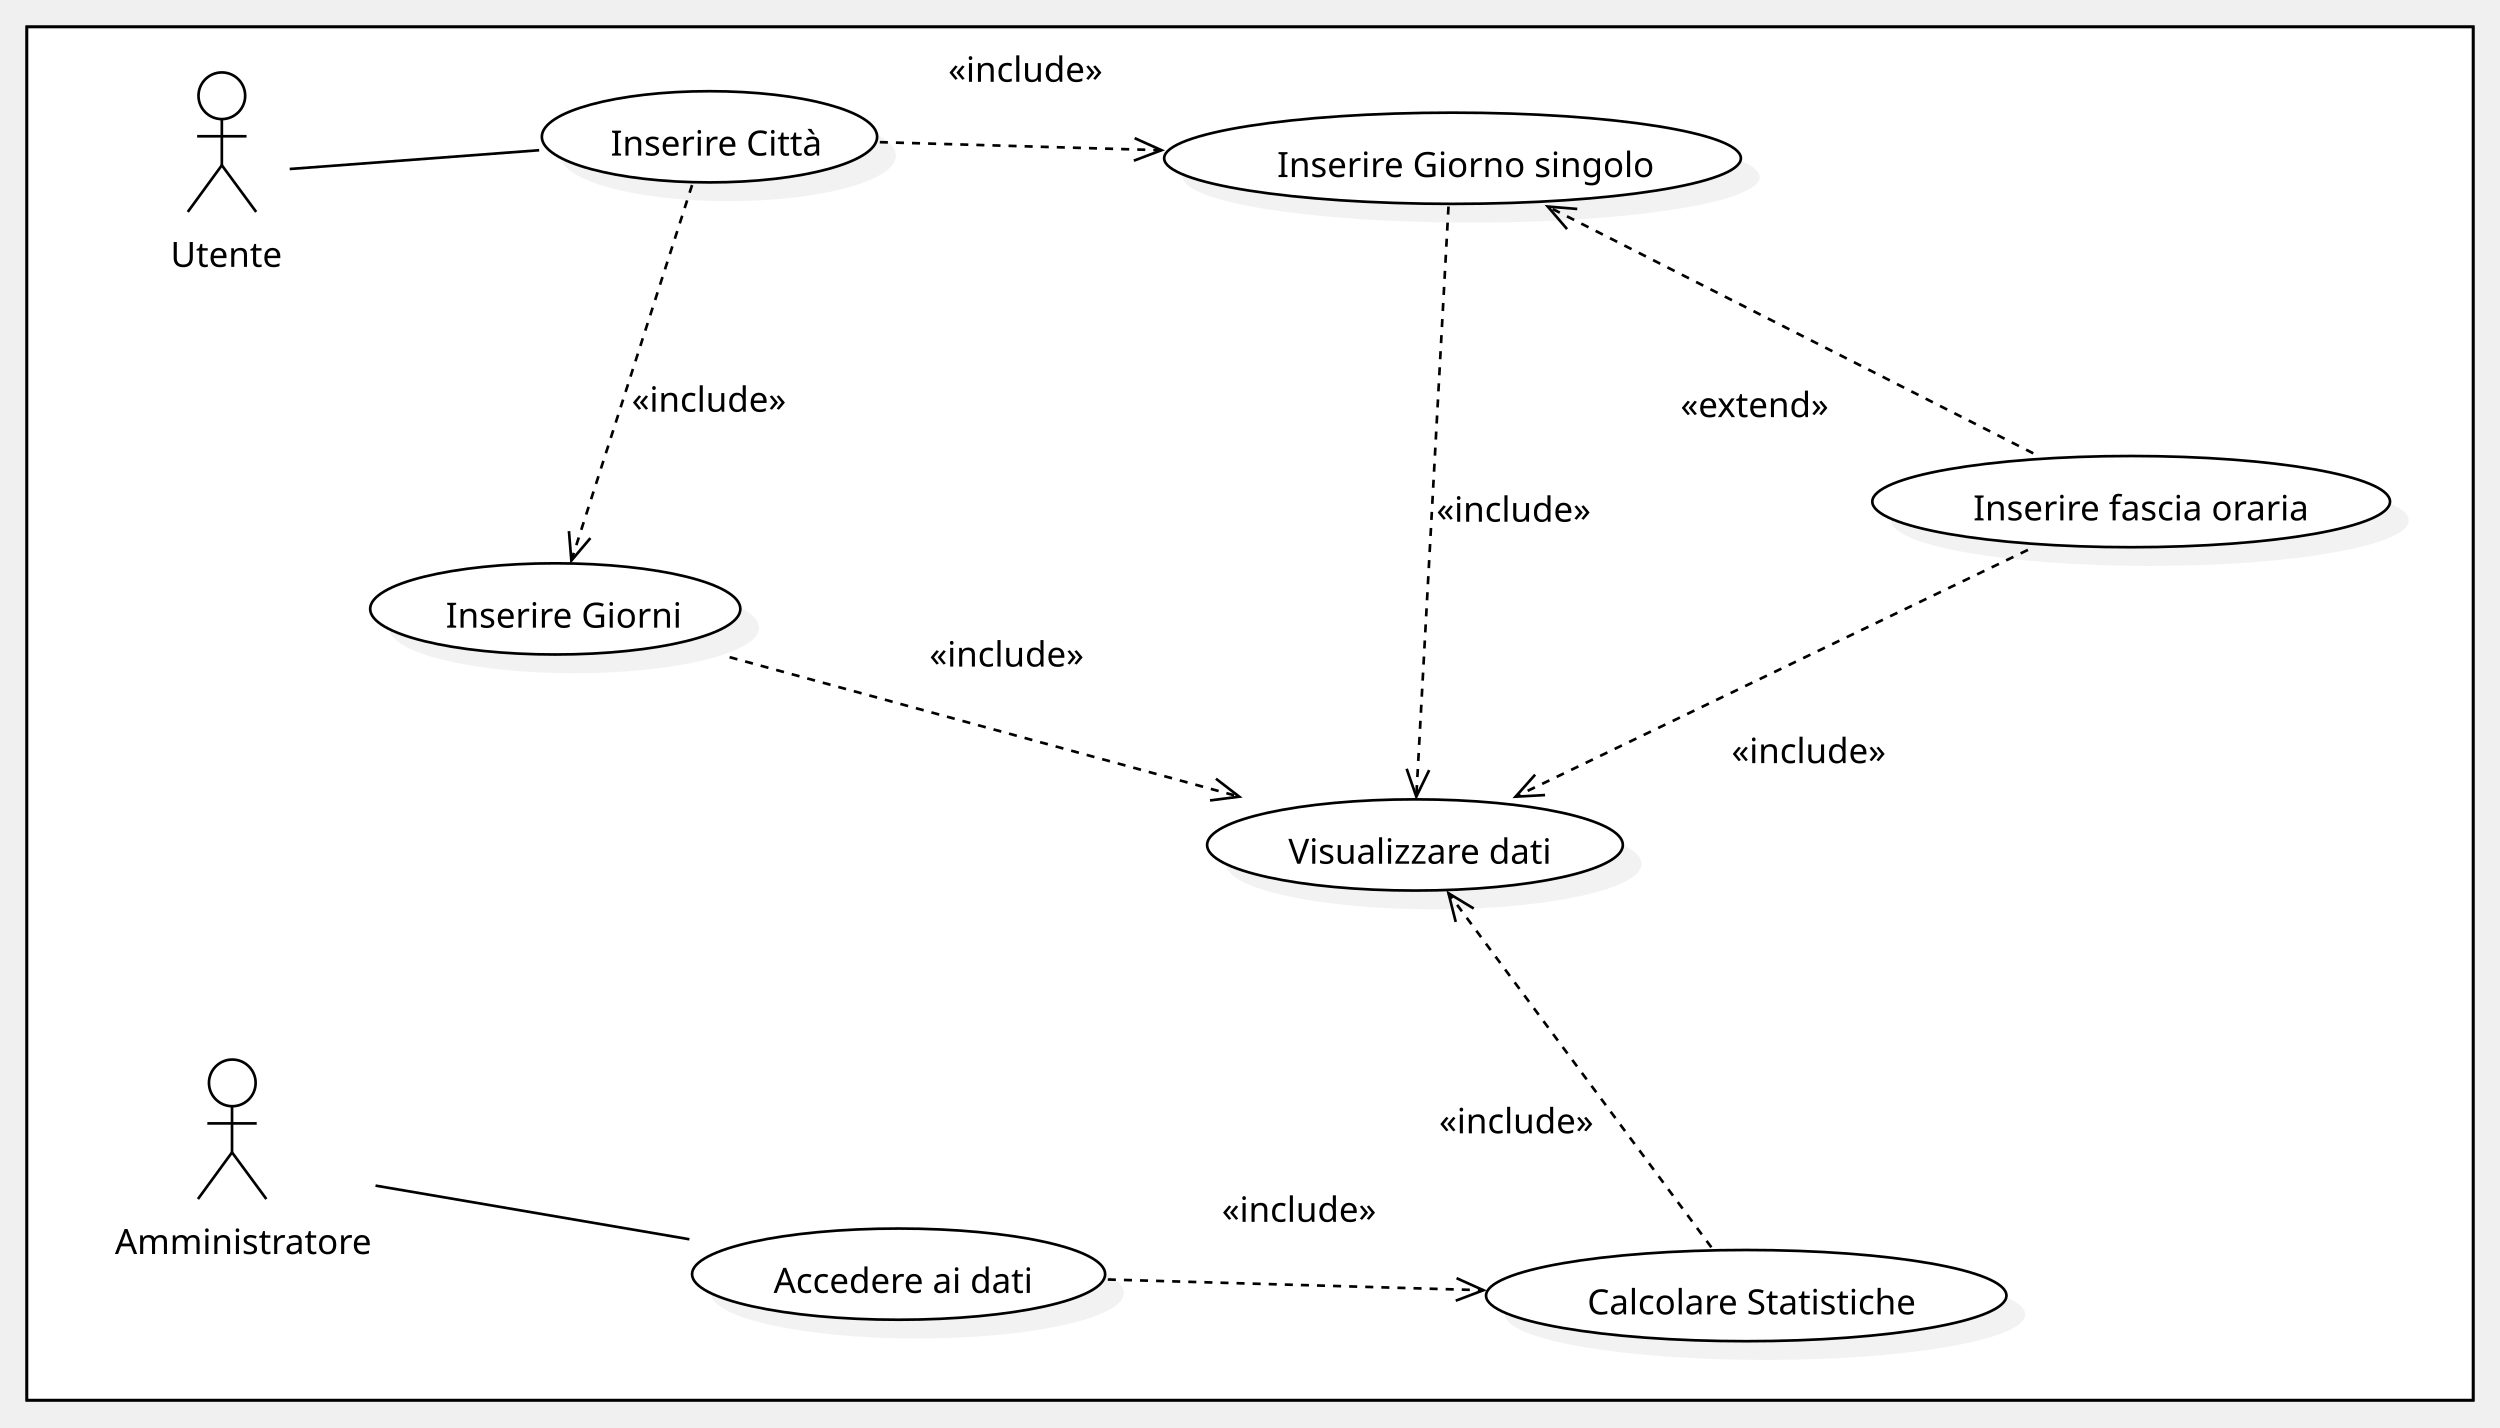
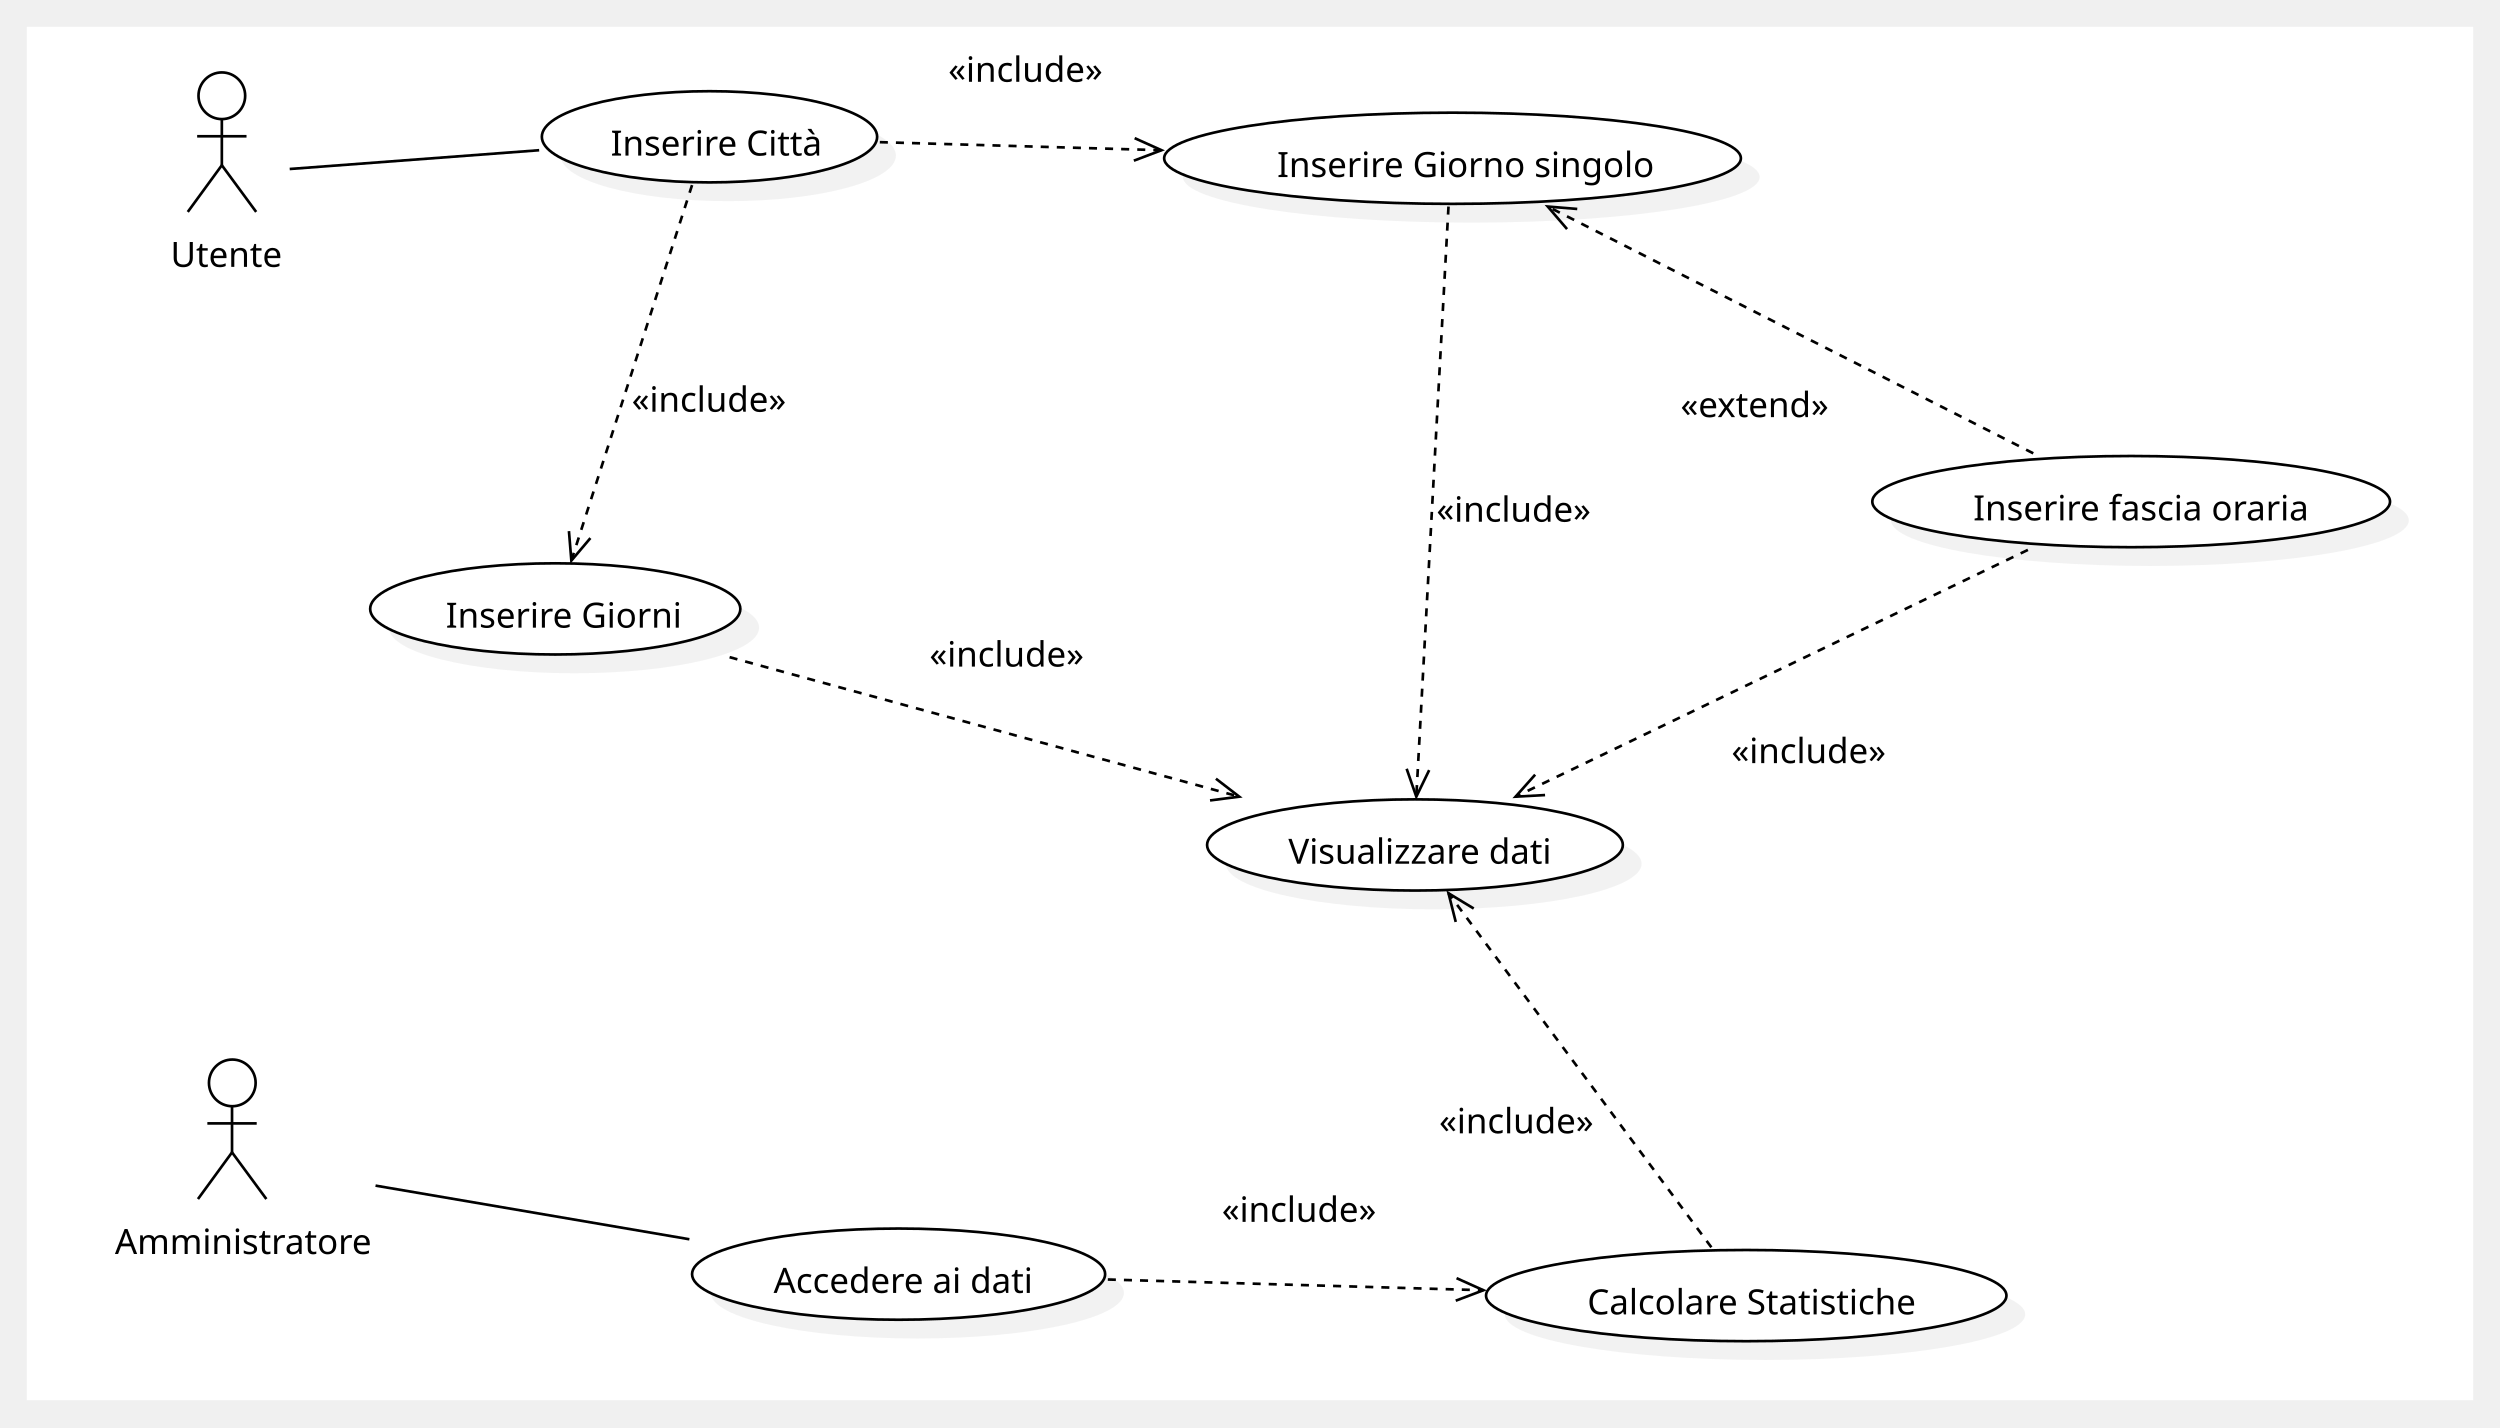
<svg xmlns="http://www.w3.org/2000/svg" version="1.1" x="0px" y="0px" viewBox="0 0 932 532" style="enable-background:new 0 0 932 532;" xml:space="preserve">
  <style type="text/css">
- 	.st0{fill:#FFFFFF;stroke:#000000;stroke-miterlimit:10;}
+ 	.st0{fill:#FFFFFF;}
	.st1{fill:none;stroke:#000000;stroke-miterlimit:10;}
- 	.st2{fill:#FFFFFF;}
- 	.st3{font-family:'Arial-BoldMT';}
- 	.st4{font-size:13px;}
- 	.st5{opacity:0.2;fill:#C0C0C0;enable-background:new    ;}
- 	.st6{fill:none;stroke:#000000;stroke-miterlimit:10;stroke-dasharray:3;}
- 	.st7{font-family:'ArialMT';}
+ 	.st2{font-family:'Arial-BoldMT';}
+ 	.st3{font-size:13px;}
+ 	.st4{opacity:0.2;fill:#C0C0C0;enable-background:new    ;}
+ 	.st5{fill:none;stroke:#000000;stroke-miterlimit:10;stroke-dasharray:3;}
+ 	.st6{font-family:'ArialMT';}
</style>
  <g id="Layer_2">
    <rect x="10" y="10" class="st0" width="912" height="512" />
  </g>
  <g id="Layer_1">
    <g>
      <g transform="translate(-126,-102) scale(1,1)">
-         <path class="st1" d="M136,112h912v512H136V112z" />
-       </g>
-       <g transform="translate(-126,-102) scale(1,1)">
-         <path class="st2" d="M203.9,505.7c0-4.8,3.9-8.7,8.7-8.7s8.7,3.9,8.7,8.7c0,4.8-3.9,8.7-8.7,8.7S203.9,510.5,203.9,505.7z" />
-       </g>
-       <g transform="translate(-126,-102) scale(1,1)">
        <path class="st1" d="M203.9,505.7c0-4.8,3.9-8.7,8.7-8.7s8.7,3.9,8.7,8.7c0,4.8-3.9,8.7-8.7,8.7S203.9,510.5,203.9,505.7z" />
      </g>
      <g transform="translate(-126,-102) scale(1,1)">
        <path class="st1" d="M212.5,514.4v17.3" />
      </g>
      <g transform="translate(-126,-102) scale(1,1)">
        <path class="st1" d="M203.3,520.8h18.4" />
      </g>
      <g transform="translate(-126,-102) scale(1,1)">
        <path class="st1" d="M212.5,531.6L199.8,549" />
      </g>
      <g transform="translate(-126,-102) scale(1,1)">
        <path class="st1" d="M212.5,531.6l12.8,17.4" />
      </g>
      <g transform="translate(-126,-102) scale(1,1)">
        <g>
          <path class="st1" d="M0,0" />
-           <text transform="matrix(1 0 0 1 168.8354 569.5)" class="st3 st4">Amministratore</text>
-         </g>
-       </g>
-       <g transform="translate(-126,-102) scale(1,1)">
-         <path class="st2" d="M200,137.7c0-4.8,3.9-8.7,8.7-8.7s8.7,3.9,8.7,8.7c0,4.8-3.9,8.7-8.7,8.7S200,142.5,200,137.7z" />
+           <text transform="matrix(1 0 0 1 168.8354 569.5)" class="st2 st3">Amministratore</text>
+         </g>
+       </g>
+       <g transform="translate(-126,-102) scale(1,1)">
+         <path class="st0" d="M200,137.7c0-4.8,3.9-8.7,8.7-8.7s8.7,3.9,8.7,8.7c0,4.8-3.9,8.7-8.7,8.7S200,142.5,200,137.7z" />
      </g>
      <g transform="translate(-126,-102) scale(1,1)">
        <path class="st1" d="M200,137.7c0-4.8,3.9-8.7,8.7-8.7s8.7,3.9,8.7,8.7c0,4.8-3.9,8.7-8.7,8.7S200,142.5,200,137.7z" />
      </g>
      <g transform="translate(-126,-102) scale(1,1)">
        <path class="st1" d="M208.7,146.4v17.3" />
      </g>
      <g transform="translate(-126,-102) scale(1,1)">
        <path class="st1" d="M199.5,152.8h18.4" />
      </g>
      <g transform="translate(-126,-102) scale(1,1)">
        <path class="st1" d="M208.7,163.6L196,181" />
      </g>
      <g transform="translate(-126,-102) scale(1,1)">
        <path class="st1" d="M208.7,163.6l12.8,17.4" />
      </g>
      <g transform="translate(-126,-102) scale(1,1)">
        <g>
          <path class="st1" d="M0,0" />
-           <text transform="matrix(1 0 0 1 189.5728 201.5)" class="st3 st4">Utente</text>
-         </g>
-       </g>
-       <g transform="translate(-126,-102) scale(1,1)">
-         <path class="st5" d="M335,160c0-9.4,28-17,62.5-17s62.5,7.6,62.5,17s-28,17-62.5,17S335,169.4,335,160z" />
-       </g>
-       <g transform="translate(-126,-102) scale(1,1)">
-         <path class="st2" d="M328,153c0-9.4,28-17,62.5-17s62.5,7.6,62.5,17s-28,17-62.5,17S328,162.4,328,153z" />
+           <text transform="matrix(1 0 0 1 189.5728 201.5)" class="st2 st3">Utente</text>
+         </g>
+       </g>
+       <g transform="translate(-126,-102) scale(1,1)">
+         <path class="st4" d="M335,160c0-9.4,28-17,62.5-17s62.5,7.6,62.5,17s-28,17-62.5,17S335,169.4,335,160z" />
+       </g>
+       <g transform="translate(-126,-102) scale(1,1)">
+         <path class="st0" d="M328,153c0-9.4,28-17,62.5-17s62.5,7.6,62.5,17s-28,17-62.5,17S328,162.4,328,153z" />
      </g>
      <g transform="translate(-126,-102) scale(1,1)">
        <path class="st1" d="M328,153c0-9.4,28-17,62.5-17s62.5,7.6,62.5,17s-28,17-62.5,17S328,162.4,328,153z" />
      </g>
      <g transform="translate(-126,-102) scale(1,1)">
        <g>
          <path class="st1" d="M0,0" />
-           <text transform="matrix(1 0 0 1 353.655 160)" class="st3 st4">Inserire Città</text>
+           <text transform="matrix(1 0 0 1 353.655 160)" class="st2 st3">Inserire Città</text>
        </g>
      </g>
      <g transform="translate(-126,-102) scale(1,1)">
        <path class="st1" d="M234,165l93-7" />
      </g>
      <g transform="translate(-126,-102) scale(1,1)">
-         <path class="st5" d="M271,336c0-9.4,30.9-17,69-17s69,7.6,69,17s-30.9,17-69,17S271,345.4,271,336z" />
-       </g>
-       <g transform="translate(-126,-102) scale(1,1)">
-         <path class="st2" d="M264,329c0-9.4,30.9-17,69-17s69,7.6,69,17s-30.9,17-69,17S264,338.4,264,329z" />
+         <path class="st4" d="M271,336c0-9.4,30.9-17,69-17s69,7.6,69,17s-30.9,17-69,17S271,345.4,271,336z" />
+       </g>
+       <g transform="translate(-126,-102) scale(1,1)">
+         <path class="st0" d="M264,329c0-9.4,30.9-17,69-17s69,7.6,69,17s-30.9,17-69,17S264,338.4,264,329z" />
      </g>
      <g transform="translate(-126,-102) scale(1,1)">
        <path class="st1" d="M264,329c0-9.4,30.9-17,69-17s69,7.6,69,17s-30.9,17-69,17S264,338.4,264,329z" />
      </g>
      <g transform="translate(-126,-102) scale(1,1)">
        <g>
          <path class="st1" d="M0,0" />
-           <text transform="matrix(1 0 0 1 292.1814 336)" class="st3 st4">Inserire Giorni</text>
-         </g>
-       </g>
-       <g transform="translate(-126,-102) scale(1,1)">
-         <path class="st6" d="M384,171l-45,140" />
+           <text transform="matrix(1 0 0 1 292.1814 336)" class="st2 st3">Inserire Giorni</text>
+         </g>
+       </g>
+       <g transform="translate(-126,-102) scale(1,1)">
+         <path class="st5" d="M384,171l-45,140" />
      </g>
      <g transform="translate(-126,-102) scale(1,1)">
        <path class="st1" d="M338.1,300l0.9,11l7.1-8.4" />
      </g>
      <g transform="translate(-126,-102) scale(1,1)">
        <g>
          <path class="st1" d="M0,0" />
-           <text transform="matrix(1 0 0 1 361.5 255.5)" class="st7 st4">«include»</text>
-         </g>
-       </g>
-       <g transform="translate(-126,-102) scale(1,1)">
-         <path class="st5" d="M583,424c0-9.4,34.7-17,77.5-17s77.5,7.6,77.5,17s-34.7,17-77.5,17S583,433.4,583,424z" />
-       </g>
-       <g transform="translate(-126,-102) scale(1,1)">
-         <path class="st2" d="M576,417c0-9.4,34.7-17,77.5-17s77.5,7.6,77.5,17s-34.7,17-77.5,17S576,426.4,576,417z" />
+           <text transform="matrix(1 0 0 1 361.5 255.5)" class="st6 st3">«include»</text>
+         </g>
+       </g>
+       <g transform="translate(-126,-102) scale(1,1)">
+         <path class="st4" d="M583,424c0-9.4,34.7-17,77.5-17s77.5,7.6,77.5,17s-34.7,17-77.5,17S583,433.4,583,424z" />
+       </g>
+       <g transform="translate(-126,-102) scale(1,1)">
+         <path class="st0" d="M576,417c0-9.4,34.7-17,77.5-17s77.5,7.6,77.5,17s-34.7,17-77.5,17S576,426.4,576,417z" />
      </g>
      <g transform="translate(-126,-102) scale(1,1)">
        <path class="st1" d="M576,417c0-9.4,34.7-17,77.5-17s77.5,7.6,77.5,17s-34.7,17-77.5,17S576,426.4,576,417z" />
      </g>
      <g transform="translate(-126,-102) scale(1,1)">
        <g>
          <path class="st1" d="M0,0" />
-           <text transform="matrix(1 0 0 1 606.2893 424)" class="st3 st4">Visualizzare dati</text>
-         </g>
-       </g>
-       <g transform="translate(-126,-102) scale(1,1)">
-         <path class="st6" d="M398,347l190,52" />
+           <text transform="matrix(1 0 0 1 606.2893 424)" class="st2 st3">Visualizzare dati</text>
+         </g>
+       </g>
+       <g transform="translate(-126,-102) scale(1,1)">
+         <path class="st5" d="M398,347l190,52" />
      </g>
      <g transform="translate(-126,-102) scale(1,1)">
        <path class="st1" d="M577.1,400.4L588,399l-8.7-6.7" />
      </g>
      <g transform="translate(-126,-102) scale(1,1)">
        <g>
          <path class="st1" d="M0,0" />
-           <text transform="matrix(1 0 0 1 472.5 350.5)" class="st7 st4">«include»</text>
-         </g>
-       </g>
-       <g transform="translate(-126,-102) scale(1,1)">
-         <path class="st5" d="M567,168c0-9.4,48.1-17,107.5-17S782,158.6,782,168s-48.1,17-107.5,17S567,177.4,567,168z" />
-       </g>
-       <g transform="translate(-126,-102) scale(1,1)">
-         <path class="st2" d="M560,161c0-9.4,48.1-17,107.5-17S775,151.6,775,161s-48.1,17-107.5,17S560,170.4,560,161z" />
+           <text transform="matrix(1 0 0 1 472.5 350.5)" class="st6 st3">«include»</text>
+         </g>
+       </g>
+       <g transform="translate(-126,-102) scale(1,1)">
+         <path class="st4" d="M567,168c0-9.4,48.1-17,107.5-17S782,158.6,782,168s-48.1,17-107.5,17S567,177.4,567,168z" />
+       </g>
+       <g transform="translate(-126,-102) scale(1,1)">
+         <path class="st0" d="M560,161c0-9.4,48.1-17,107.5-17S775,151.6,775,161s-48.1,17-107.5,17S560,170.4,560,161z" />
      </g>
      <g transform="translate(-126,-102) scale(1,1)">
        <path class="st1" d="M560,161c0-9.4,48.1-17,107.5-17S775,151.6,775,161s-48.1,17-107.5,17S560,170.4,560,161z" />
      </g>
      <g transform="translate(-126,-102) scale(1,1)">
        <g>
          <path class="st1" d="M0,0" />
-           <text transform="matrix(1 0 0 1 602.1064 168)" class="st3 st4">Inserire Giorno singolo</text>
-         </g>
-       </g>
-       <g transform="translate(-126,-102) scale(1,1)">
-         <path class="st6" d="M454,155l105,3" />
+           <text transform="matrix(1 0 0 1 602.1064 168)" class="st2 st3">Inserire Giorno singolo</text>
+         </g>
+       </g>
+       <g transform="translate(-126,-102) scale(1,1)">
+         <path class="st5" d="M454,155l105,3" />
      </g>
      <g transform="translate(-126,-102) scale(1,1)">
        <path class="st1" d="M548.7,161.9L559,158l-10-4.5" />
      </g>
      <g transform="translate(-126,-102) scale(1,1)">
        <g>
          <path class="st1" d="M0,0" />
-           <text transform="matrix(1 0 0 1 479.5 132.5)" class="st7 st4">«include»</text>
-         </g>
-       </g>
-       <g transform="translate(-126,-102) scale(1,1)">
-         <path class="st6" d="M666,179l-12,220" />
+           <text transform="matrix(1 0 0 1 479.5 132.5)" class="st6 st3">«include»</text>
+         </g>
+       </g>
+       <g transform="translate(-126,-102) scale(1,1)">
+         <path class="st5" d="M666,179l-12,220" />
      </g>
      <g transform="translate(-126,-102) scale(1,1)">
        <path class="st1" d="M650.4,388.6L654,399l4.8-9.9" />
      </g>
      <g transform="translate(-126,-102) scale(1,1)">
        <g>
          <path class="st1" d="M0,0" />
-           <text transform="matrix(1 0 0 1 661.5 296.5)" class="st7 st4">«include»</text>
-         </g>
-       </g>
-       <g transform="translate(-126,-102) scale(1,1)">
-         <path class="st5" d="M391,584c0-9.4,34.5-17,77-17s77,7.6,77,17s-34.5,17-77,17S391,593.4,391,584z" />
-       </g>
-       <g transform="translate(-126,-102) scale(1,1)">
-         <path class="st2" d="M384,577c0-9.4,34.5-17,77-17s77,7.6,77,17s-34.5,17-77,17S384,586.4,384,577z" />
+           <text transform="matrix(1 0 0 1 661.5 296.5)" class="st6 st3">«include»</text>
+         </g>
+       </g>
+       <g transform="translate(-126,-102) scale(1,1)">
+         <path class="st4" d="M391,584c0-9.4,34.5-17,77-17s77,7.6,77,17s-34.5,17-77,17S391,593.4,391,584z" />
+       </g>
+       <g transform="translate(-126,-102) scale(1,1)">
+         <path class="st0" d="M384,577c0-9.4,34.5-17,77-17s77,7.6,77,17s-34.5,17-77,17S384,586.4,384,577z" />
      </g>
      <g transform="translate(-126,-102) scale(1,1)">
        <path class="st1" d="M384,577c0-9.4,34.5-17,77-17s77,7.6,77,17s-34.5,17-77,17S384,586.4,384,577z" />
      </g>
      <g transform="translate(-126,-102) scale(1,1)">
        <g>
          <path class="st1" d="M0,0" />
-           <text transform="matrix(1 0 0 1 414.3892 584)" class="st3 st4">Accedere ai dati</text>
+           <text transform="matrix(1 0 0 1 414.3892 584)" class="st2 st3">Accedere ai dati</text>
        </g>
      </g>
      <g transform="translate(-126,-102) scale(1,1)">
        <path class="st1" d="M266,544l117,20" />
      </g>
      <g transform="translate(-126,-102) scale(1,1)">
-         <path class="st5" d="M687,592c0-9.4,43.4-17,97-17s97,7.6,97,17s-43.4,17-97,17S687,601.4,687,592z" />
-       </g>
-       <g transform="translate(-126,-102) scale(1,1)">
-         <path class="st2" d="M680,585c0-9.4,43.4-17,97-17s97,7.6,97,17s-43.4,17-97,17S680,594.4,680,585z" />
+         <path class="st4" d="M687,592c0-9.4,43.4-17,97-17s97,7.6,97,17s-43.4,17-97,17S687,601.4,687,592z" />
+       </g>
+       <g transform="translate(-126,-102) scale(1,1)">
+         <path class="st0" d="M680,585c0-9.4,43.4-17,97-17s97,7.6,97,17s-43.4,17-97,17S680,594.4,680,585z" />
      </g>
      <g transform="translate(-126,-102) scale(1,1)">
        <path class="st1" d="M680,585c0-9.4,43.4-17,97-17s97,7.6,97,17s-43.4,17-97,17S680,594.4,680,585z" />
      </g>
      <g transform="translate(-126,-102) scale(1,1)">
        <g>
          <path class="st1" d="M0,0" />
-           <text transform="matrix(1 0 0 1 717.751 592)" class="st3 st4">Calcolare Statistiche</text>
-         </g>
-       </g>
-       <g transform="translate(-126,-102) scale(1,1)">
-         <path class="st6" d="M539,579l140,4" />
+           <text transform="matrix(1 0 0 1 717.751 592)" class="st2 st3">Calcolare Statistiche</text>
+         </g>
+       </g>
+       <g transform="translate(-126,-102) scale(1,1)">
+         <path class="st5" d="M539,579l140,4" />
      </g>
      <g transform="translate(-126,-102) scale(1,1)">
        <path class="st1" d="M668.7,586.9L679,583l-10-4.5" />
      </g>
      <g transform="translate(-126,-102) scale(1,1)">
        <g>
          <path class="st1" d="M0,0" />
-           <text transform="matrix(1 0 0 1 581.5 557.5)" class="st7 st4">«include»</text>
-         </g>
-       </g>
-       <g transform="translate(-126,-102) scale(1,1)">
-         <path class="st6" d="M764,567l-98-132" />
+           <text transform="matrix(1 0 0 1 581.5 557.5)" class="st6 st3">«include»</text>
+         </g>
+       </g>
+       <g transform="translate(-126,-102) scale(1,1)">
+         <path class="st5" d="M764,567l-98-132" />
      </g>
      <g transform="translate(-126,-102) scale(1,1)">
        <path class="st1" d="M675.4,440.7L666,435l2.7,10.7" />
      </g>
      <g transform="translate(-126,-102) scale(1,1)">
        <g>
          <path class="st1" d="M0,0" />
-           <text transform="matrix(1 0 0 1 662.5 524.5)" class="st7 st4">«include»</text>
-         </g>
-       </g>
-       <g transform="translate(-126,-102) scale(1,1)">
-         <path class="st5" d="M831,296c0-9.4,43.2-17,96.5-17s96.5,7.6,96.5,17s-43.2,17-96.5,17S831,305.4,831,296z" />
-       </g>
-       <g transform="translate(-126,-102) scale(1,1)">
-         <path class="st2" d="M824,289c0-9.4,43.2-17,96.5-17s96.5,7.6,96.5,17s-43.2,17-96.5,17S824,298.4,824,289z" />
+           <text transform="matrix(1 0 0 1 662.5 524.5)" class="st6 st3">«include»</text>
+         </g>
+       </g>
+       <g transform="translate(-126,-102) scale(1,1)">
+         <path class="st4" d="M831,296c0-9.4,43.2-17,96.5-17s96.5,7.6,96.5,17s-43.2,17-96.5,17S831,305.4,831,296z" />
+       </g>
+       <g transform="translate(-126,-102) scale(1,1)">
+         <path class="st0" d="M824,289c0-9.4,43.2-17,96.5-17s96.5,7.6,96.5,17s-43.2,17-96.5,17S824,298.4,824,289z" />
      </g>
      <g transform="translate(-126,-102) scale(1,1)">
        <path class="st1" d="M824,289c0-9.4,43.2-17,96.5-17s96.5,7.6,96.5,17s-43.2,17-96.5,17S824,298.4,824,289z" />
      </g>
      <g transform="translate(-126,-102) scale(1,1)">
        <g>
-           <text transform="matrix(1 0 0 1 861.616 296)" class="st3 st4">Inserire fascia oraria</text>
-         </g>
-       </g>
-       <g transform="translate(-126,-102) scale(1,1)">
-         <path class="st6" d="M884,271l-181-92" />
+           <text transform="matrix(1 0 0 1 861.616 296)" class="st2 st3">Inserire fascia oraria</text>
+         </g>
+       </g>
+       <g transform="translate(-126,-102) scale(1,1)">
+         <path class="st5" d="M884,271l-181-92" />
      </g>
      <g transform="translate(-126,-102) scale(1,1)">
        <path class="st1" d="M714,179.9l-11-0.9l7.2,8.4" />
      </g>
      <g transform="translate(-126,-102) scale(1,1)">
        <g>
-           <text transform="matrix(1 0 0 1 752.5 257.5)" class="st7 st4">«extend»</text>
-         </g>
-       </g>
-       <g transform="translate(-126,-102) scale(1,1)">
-         <path class="st6" d="M882,307l-191,92" />
+           <text transform="matrix(1 0 0 1 752.5 257.5)" class="st6 st3">«extend»</text>
+         </g>
+       </g>
+       <g transform="translate(-126,-102) scale(1,1)">
+         <path class="st5" d="M882,307l-191,92" />
      </g>
      <g transform="translate(-126,-102) scale(1,1)">
        <path class="st1" d="M698.3,390.8L691,399l11-0.6" />
      </g>
      <g transform="translate(-126,-102) scale(1,1)">
        <g>
-           <text transform="matrix(1 0 0 1 771.5 386.5)" class="st7 st4">«include»</text>
+           <text transform="matrix(1 0 0 1 771.5 386.5)" class="st6 st3">«include»</text>
        </g>
      </g>
    </g>
  </g>
</svg>
